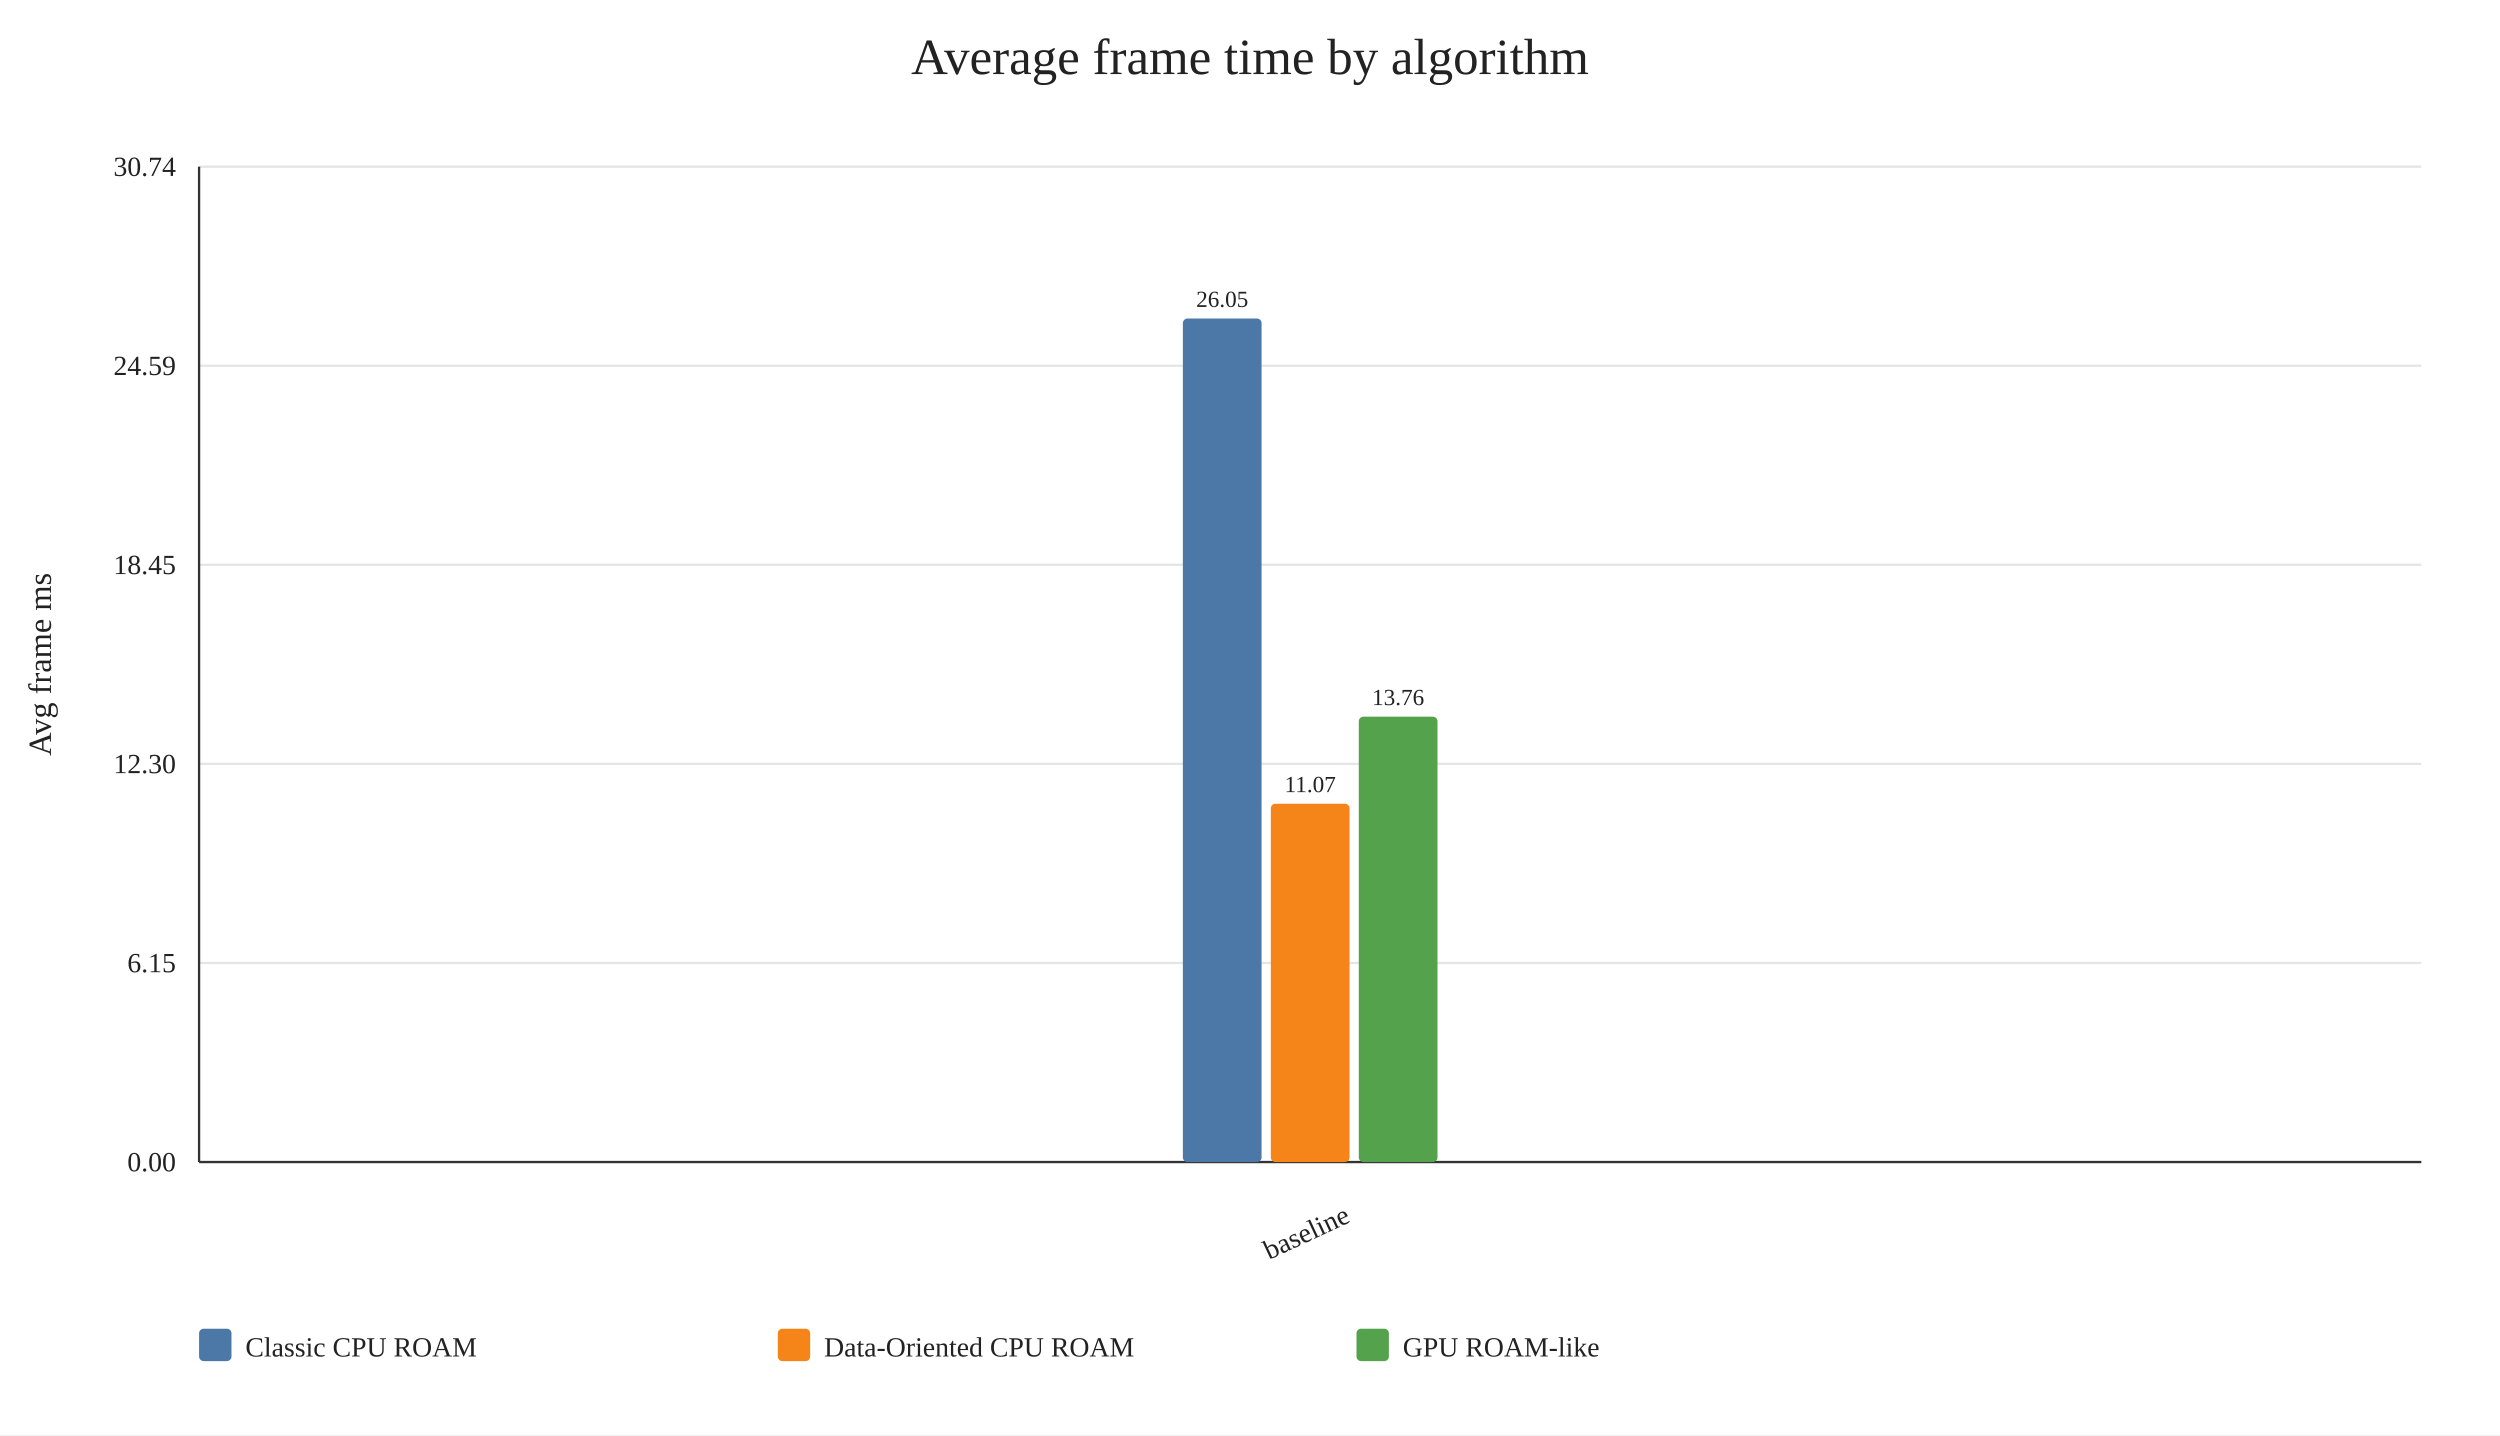
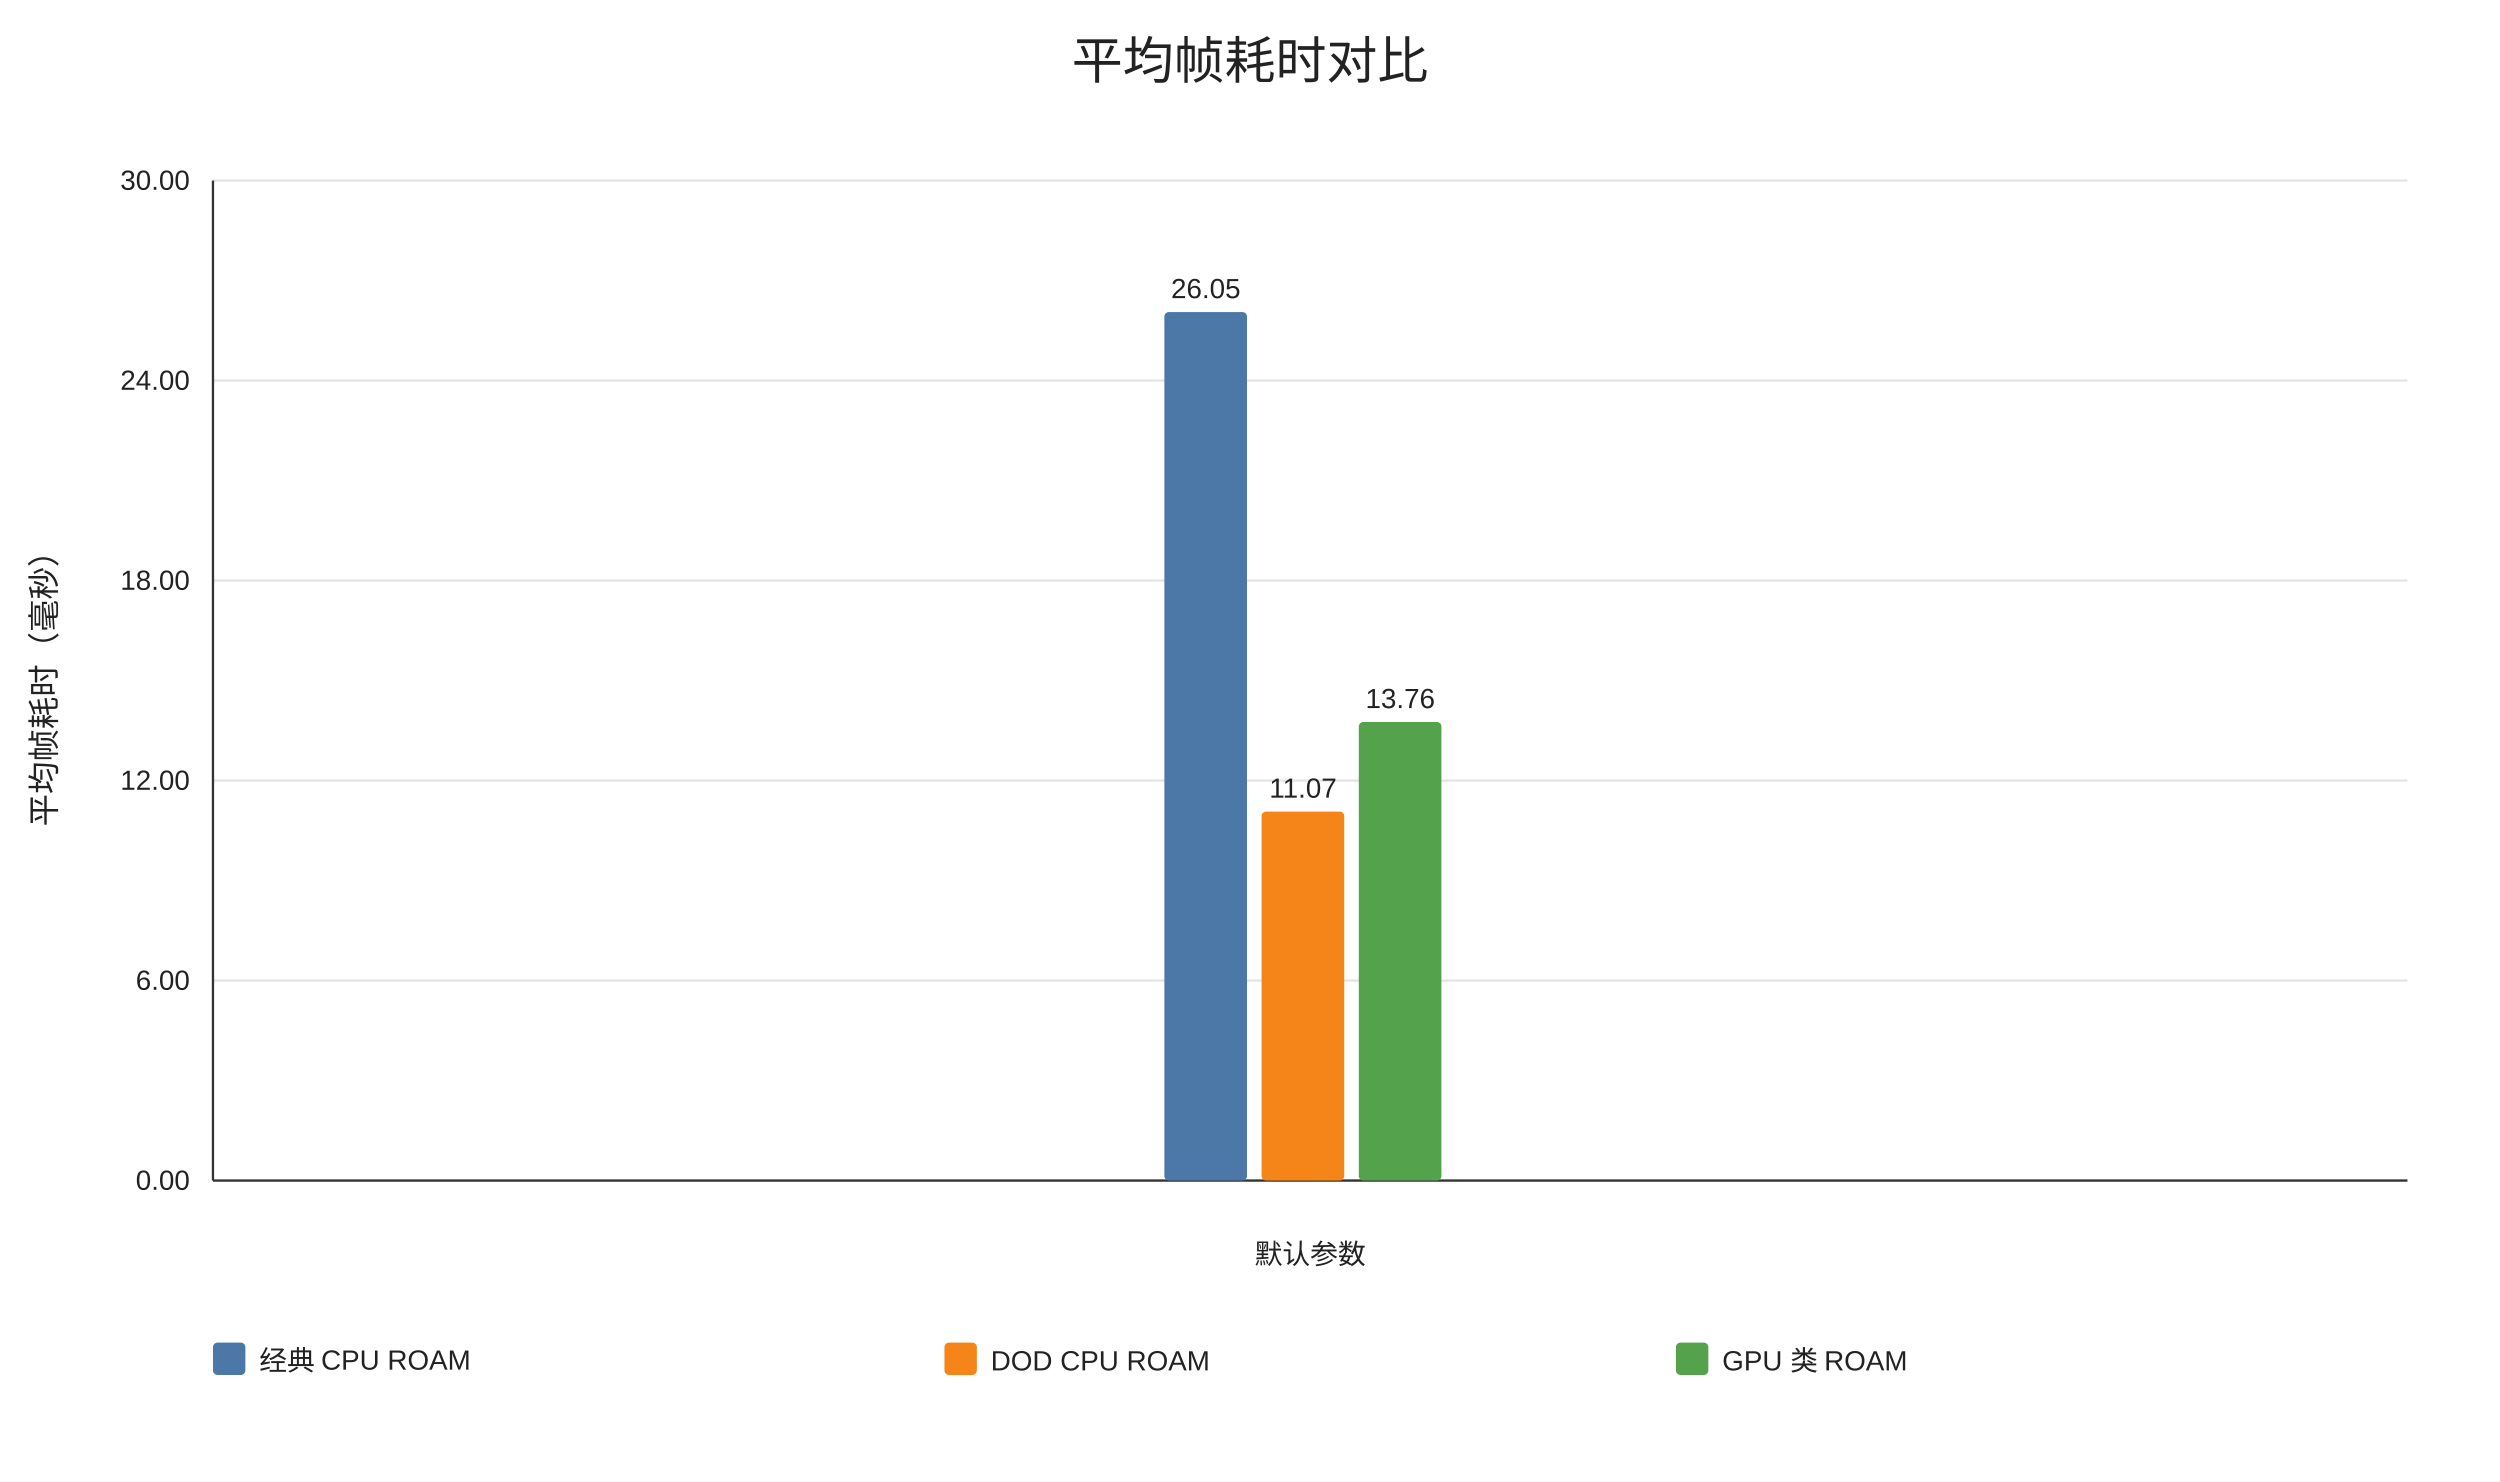
- <svg xmlns="http://www.w3.org/2000/svg" width="1080" height="620" viewBox="0 0 1080 620">
+ <svg xmlns="http://www.w3.org/2000/svg" width="1080" height="640" viewBox="0 0 1080 640">
  <rect width="100%" height="100%" fill="white" />
-   <text x="540.0" y="32.0" font-size="22" text-anchor="middle" fill="#222">Average frame time by algorithm</text>
-   <text x="22.0" y="287.0" font-size="14" text-anchor="middle" fill="#222" transform="rotate(-90.0 22.0 287.0)">Avg frame ms</text>
-   <line x1="86" y1="502.0" x2="1046" y2="502.0" stroke="#E5E5E5" />
-   <text x="76.0" y="506.0" font-size="12" text-anchor="end" fill="#222">0.00</text>
-   <line x1="86" y1="416.0" x2="1046" y2="416.0" stroke="#E5E5E5" />
-   <text x="76.0" y="420.0" font-size="12" text-anchor="end" fill="#222">6.15</text>
-   <line x1="86" y1="330.0" x2="1046" y2="330.0" stroke="#E5E5E5" />
-   <text x="76.0" y="334.0" font-size="12" text-anchor="end" fill="#222">12.30</text>
-   <line x1="86" y1="244.0" x2="1046" y2="244.0" stroke="#E5E5E5" />
-   <text x="76.0" y="248.0" font-size="12" text-anchor="end" fill="#222">18.45</text>
-   <line x1="86" y1="158.0" x2="1046" y2="158.0" stroke="#E5E5E5" />
-   <text x="76.0" y="162.0" font-size="12" text-anchor="end" fill="#222">24.59</text>
-   <line x1="86" y1="72.0" x2="1046" y2="72.0" stroke="#E5E5E5" />
-   <text x="76.0" y="76.0" font-size="12" text-anchor="end" fill="#222">30.74</text>
-   <line x1="86" y1="72" x2="86" y2="502" stroke="#333" />
-   <line x1="86" y1="502" x2="1046" y2="502" stroke="#333" />
-   <rect x="511.0" y="137.6" width="34.0" height="364.4" fill="#4C78A8" rx="2" />
-   <text x="528.0" y="132.6" font-size="10" text-anchor="middle" fill="#222">26.05</text>
-   <rect x="549.0" y="347.2" width="34.0" height="154.8" fill="#F58518" rx="2" />
-   <text x="566.0" y="342.2" font-size="10" text-anchor="middle" fill="#222">11.07</text>
-   <rect x="587.0" y="309.6" width="34.0" height="192.4" fill="#54A24B" rx="2" />
-   <text x="604.0" y="304.6" font-size="10" text-anchor="middle" fill="#222">13.76</text>
-   <text x="566.0" y="536.0" font-size="12" text-anchor="middle" fill="#222" transform="rotate(-25.0 566.0 536.0)">baseline</text>
-   <rect x="86" y="574" width="14" height="14" fill="#4C78A8" rx="2" />
-   <text x="106.0" y="586.0" font-size="12" text-anchor="start" fill="#222">Classic CPU ROAM</text>
-   <rect x="336" y="574" width="14" height="14" fill="#F58518" rx="2" />
-   <text x="356.0" y="586.0" font-size="12" text-anchor="start" fill="#222">Data-Oriented CPU ROAM</text>
-   <rect x="586" y="574" width="14" height="14" fill="#54A24B" rx="2" />
-   <text x="606.0" y="586.0" font-size="12" text-anchor="start" fill="#222">GPU ROAM-like</text>
+   <style>text{font-family:Arial,"Microsoft YaHei",sans-serif;fill:#222}.small{font-size:12px}.axis{stroke:#333;stroke-width:1}.grid{stroke:#E5E5E5;stroke-width:1}</style>
+   <text x="540.0" y="34" font-size="22" text-anchor="middle">平均帧耗时对比</text>
+   <line class="grid" x1="92" y1="510.0" x2="1040" y2="510.0" />
+   <text class="small" x="82" y="514.0" text-anchor="end">0.00</text>
+   <line class="grid" x1="92" y1="423.6" x2="1040" y2="423.6" />
+   <text class="small" x="82" y="427.6" text-anchor="end">6.00</text>
+   <line class="grid" x1="92" y1="337.2" x2="1040" y2="337.2" />
+   <text class="small" x="82" y="341.2" text-anchor="end">12.00</text>
+   <line class="grid" x1="92" y1="250.8" x2="1040" y2="250.8" />
+   <text class="small" x="82" y="254.8" text-anchor="end">18.00</text>
+   <line class="grid" x1="92" y1="164.4" x2="1040" y2="164.4" />
+   <text class="small" x="82" y="168.4" text-anchor="end">24.00</text>
+   <line class="grid" x1="92" y1="78.0" x2="1040" y2="78.0" />
+   <text class="small" x="82" y="82.0" text-anchor="end">30.00</text>
+   <line class="axis" x1="92" y1="78" x2="92" y2="510" />
+   <line class="axis" x1="92" y1="510" x2="1040" y2="510" />
+   <text x="24" y="294.0" font-size="14" text-anchor="middle" transform="rotate(-90 24 294.0)">平均帧耗时（毫秒）</text>
+   <rect x="503.0" y="134.8" width="35.7" height="375.2" fill="#4C78A8" rx="2" />
+   <text class="small" x="520.9" y="128.8" text-anchor="middle">26.05</text>
+   <rect x="545.0" y="350.6" width="35.7" height="159.4" fill="#F58518" rx="2" />
+   <text class="small" x="562.9" y="344.6" text-anchor="middle">11.07</text>
+   <rect x="587.0" y="311.9" width="35.7" height="198.1" fill="#54A24B" rx="2" />
+   <text class="small" x="604.9" y="305.9" text-anchor="middle">13.76</text>
+   <text class="small" x="566.0" y="546" text-anchor="middle">默认参数</text>
+   <rect x="92" y="580" width="14" height="14" fill="#4C78A8" rx="2" />
+   <text class="small" x="112" y="592" text-anchor="start">经典 CPU ROAM</text>
+   <rect x="408" y="580" width="14" height="14" fill="#F58518" rx="2" />
+   <text class="small" x="428" y="592" text-anchor="start">DOD CPU ROAM</text>
+   <rect x="724" y="580" width="14" height="14" fill="#54A24B" rx="2" />
+   <text class="small" x="744" y="592" text-anchor="start">GPU 类 ROAM</text>
</svg>
